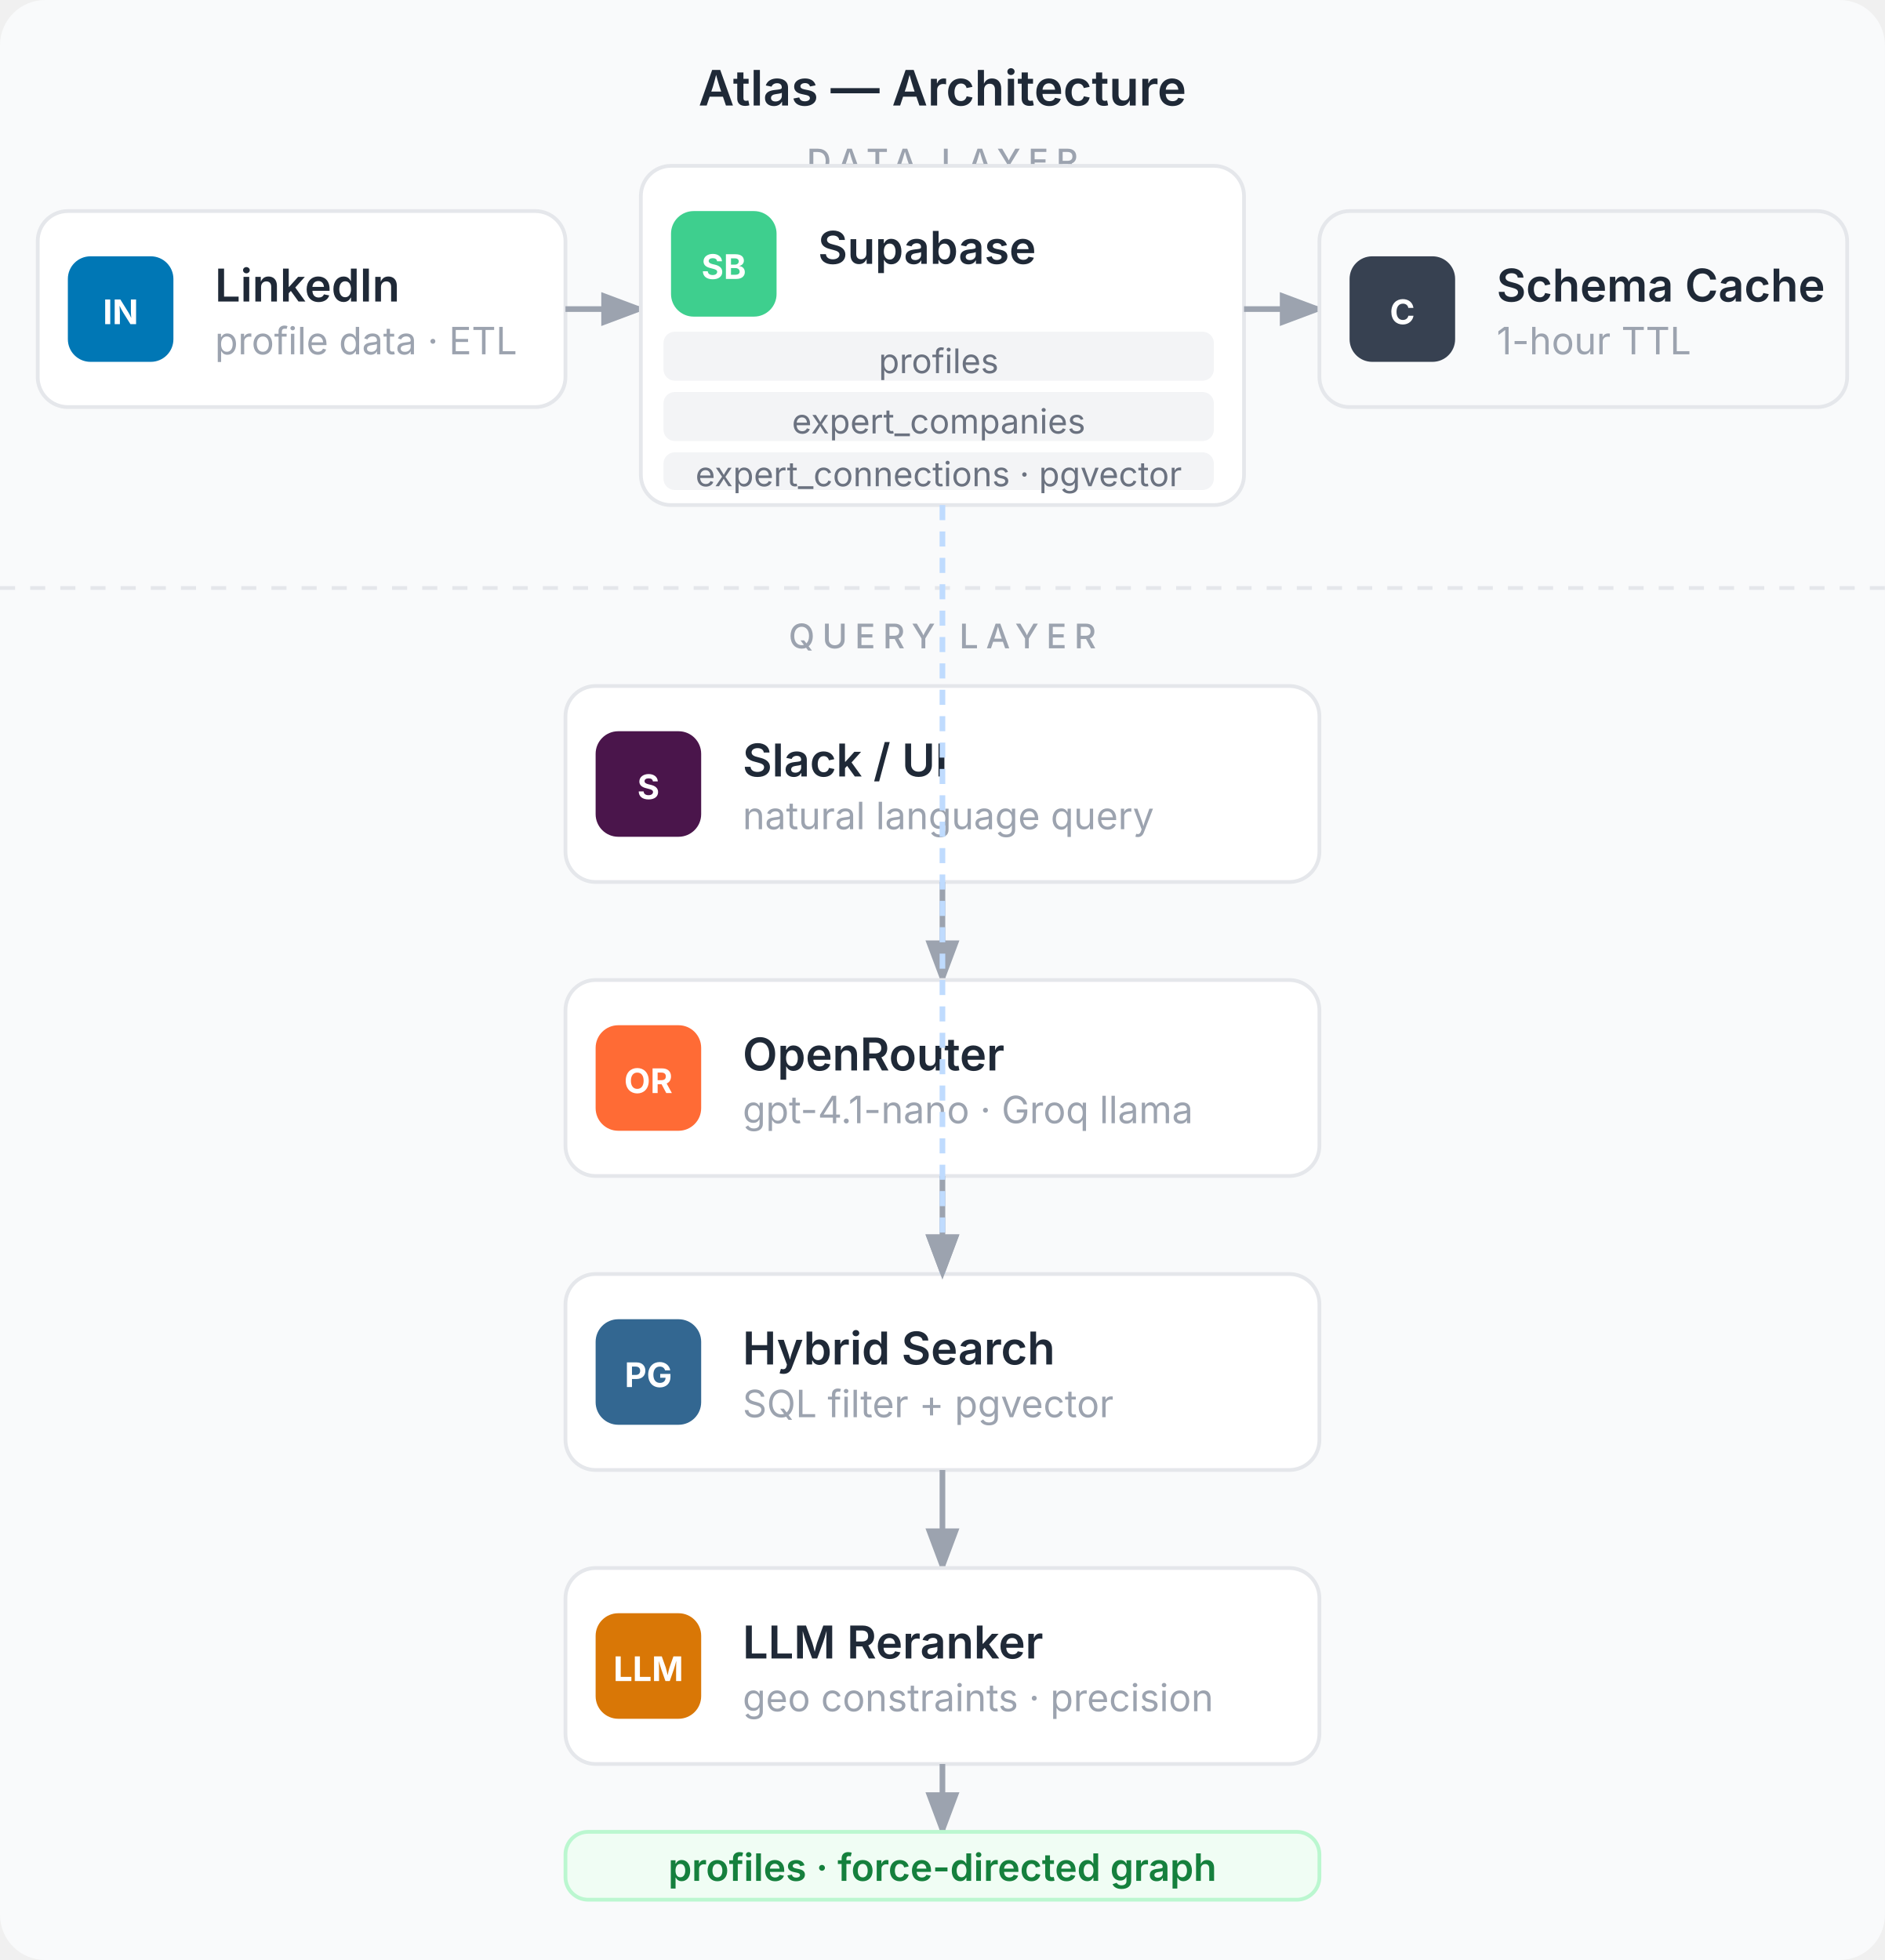
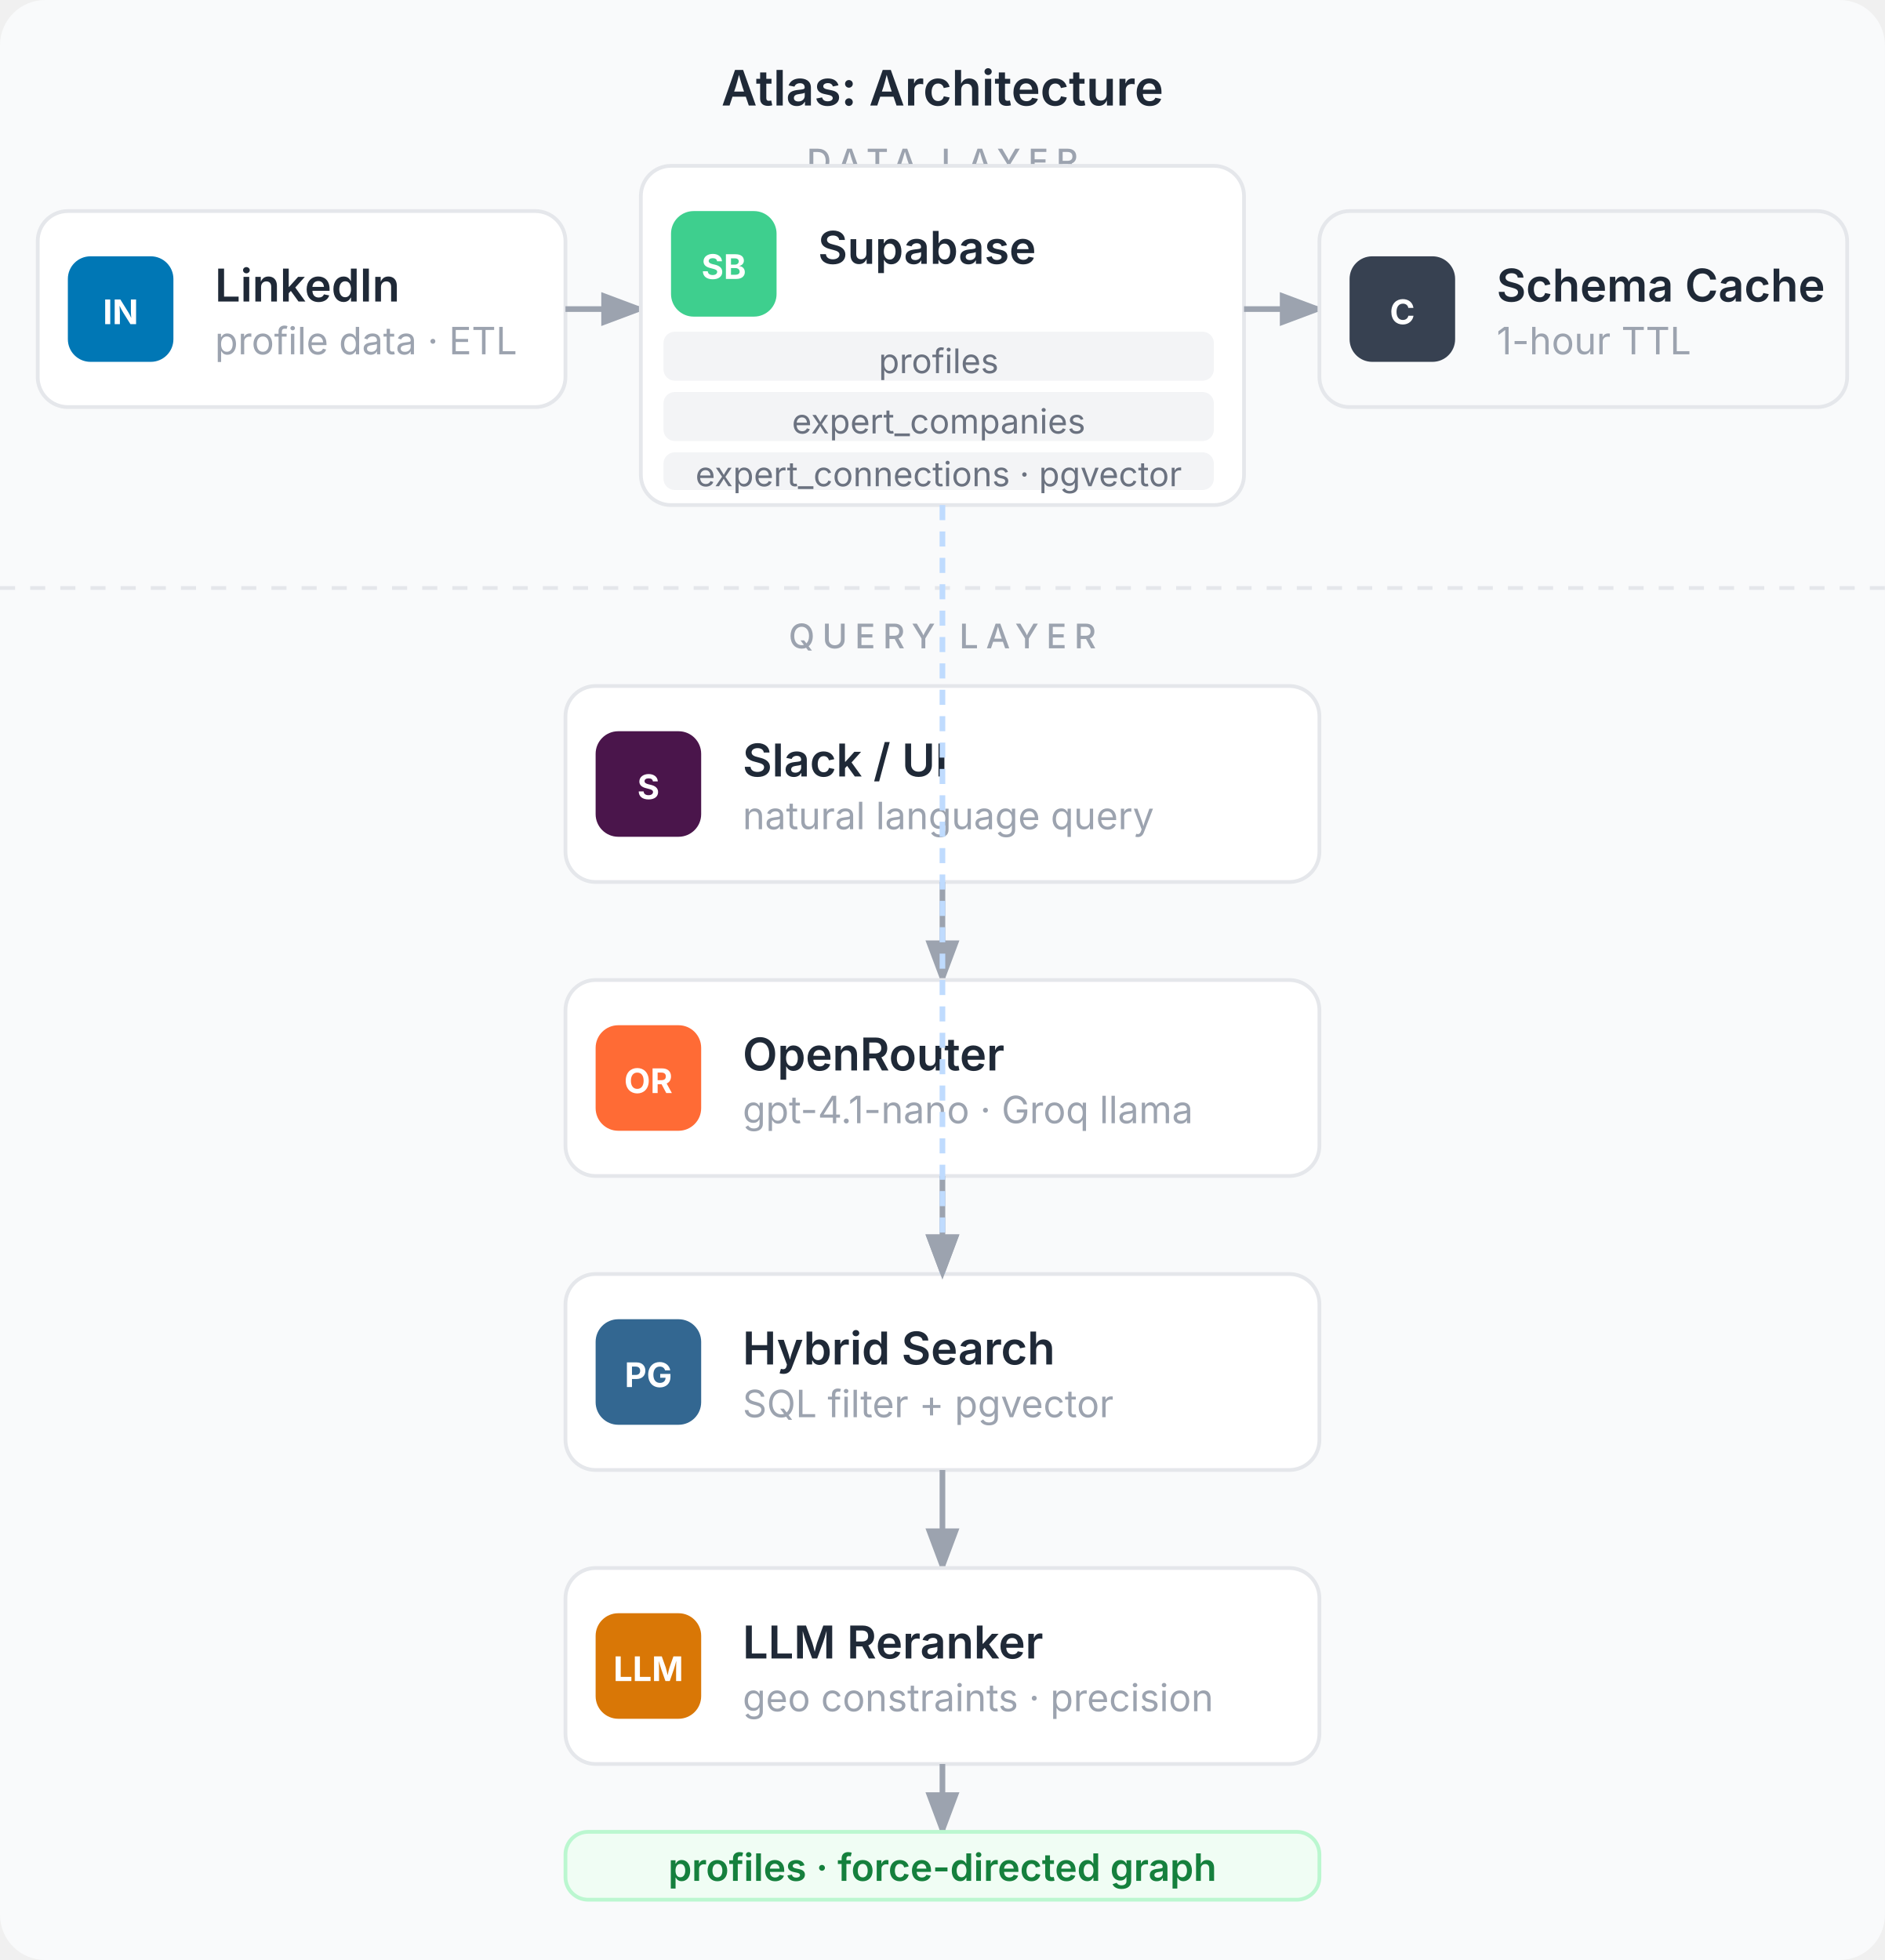
<svg xmlns="http://www.w3.org/2000/svg" width="500" height="520" font-family="-apple-system,BlinkMacSystemFont,'Segoe UI',sans-serif">
  <defs>
    <marker id="a" markerWidth="8" markerHeight="6" refX="7" refY="3" orient="auto">
      <polygon points="0 0,8 3,0 6" fill="#9CA3AF" />
    </marker>
  </defs>
  <rect width="500" height="520" rx="12" fill="#F9FAFB" />
-   <text x="250" y="28" text-anchor="middle" font-size="13" font-weight="600" fill="#1F2937">Atlas — Architecture</text>
+   <text x="250" y="28" text-anchor="middle" font-size="13" font-weight="600" fill="#1F2937">Atlas: Architecture</text>
  <text x="250" y="46" text-anchor="middle" font-size="9" font-weight="500" fill="#9CA3AF" letter-spacing="2">DATA LAYER</text>
  <rect x="10" y="56" width="140" height="52" rx="8" fill="white" stroke="#E5E7EB" />
  <rect x="18" y="68" width="28" height="28" rx="6" fill="#0077B5" />
  <text x="32" y="86" text-anchor="middle" font-size="9" font-weight="700" fill="white">IN</text>
  <text x="57" y="80" font-size="12" font-weight="600" fill="#1F2937">LinkedIn</text>
  <text x="57" y="94" font-size="10" fill="#9CA3AF">profile data · ETL</text>
  <line x1="150" y1="82" x2="170" y2="82" stroke="#9CA3AF" stroke-width="1.5" marker-end="url(#a)" />
  <rect x="170" y="44" width="160" height="90" rx="8" fill="white" stroke="#E5E7EB" />
  <rect x="178" y="56" width="28" height="28" rx="6" fill="#3ECF8E" />
  <text x="192" y="74" text-anchor="middle" font-size="9" font-weight="700" fill="white">SB</text>
  <text x="217" y="70" font-size="12" font-weight="600" fill="#1F2937">Supabase</text>
  <rect x="176" y="88" width="146" height="13" rx="3" fill="#F3F4F6" />
  <text x="249" y="99" text-anchor="middle" font-size="9" fill="#6B7280">profiles</text>
  <rect x="176" y="104" width="146" height="13" rx="3" fill="#F3F4F6" />
  <text x="249" y="115" text-anchor="middle" font-size="9" fill="#6B7280">expert_companies</text>
  <rect x="176" y="120" width="146" height="10" rx="3" fill="#F3F4F6" />
  <text x="249" y="129" text-anchor="middle" font-size="9" fill="#6B7280">expert_connections · pgvector</text>
  <line x1="330" y1="82" x2="350" y2="82" stroke="#9CA3AF" stroke-width="1.5" marker-end="url(#a)" />
  <rect x="350" y="56" width="140" height="52" rx="8" fill="#F9FAFB" stroke="#E5E7EB" />
  <rect x="358" y="68" width="28" height="28" rx="6" fill="#374151" />
  <text x="372" y="86" text-anchor="middle" font-size="9" font-weight="700" fill="white">C</text>
  <text x="397" y="80" font-size="12" font-weight="600" fill="#1F2937">Schema Cache</text>
  <text x="397" y="94" font-size="10" fill="#9CA3AF">1-hour TTL</text>
  <line x1="0" y1="156" x2="500" y2="156" stroke="#E5E7EB" stroke-width="1" stroke-dasharray="4,4" />
  <text x="250" y="172" text-anchor="middle" font-size="9" font-weight="500" fill="#9CA3AF" letter-spacing="2">QUERY LAYER</text>
  <rect x="150" y="182" width="200" height="52" rx="8" fill="white" stroke="#E5E7EB" />
  <rect x="158" y="194" width="28" height="28" rx="6" fill="#4A154B" />
  <text x="172" y="212" text-anchor="middle" font-size="9" font-weight="700" fill="white">S</text>
  <text x="197" y="206" font-size="12" font-weight="600" fill="#1F2937">Slack / UI</text>
  <text x="197" y="220" font-size="10" fill="#9CA3AF">natural language query</text>
  <line x1="250" y1="234" x2="250" y2="260" stroke="#9CA3AF" stroke-width="1.5" marker-end="url(#a)" />
  <rect x="150" y="260" width="200" height="52" rx="8" fill="white" stroke="#E5E7EB" />
  <rect x="158" y="272" width="28" height="28" rx="6" fill="#FF6B35" />
  <text x="172" y="290" text-anchor="middle" font-size="9" font-weight="700" fill="white">OR</text>
  <text x="197" y="284" font-size="12" font-weight="600" fill="#1F2937">OpenRouter</text>
  <text x="197" y="298" font-size="10" fill="#9CA3AF">gpt-4.1-nano · Groq llama</text>
  <line x1="250" y1="312" x2="250" y2="338" stroke="#9CA3AF" stroke-width="1.5" marker-end="url(#a)" />
  <rect x="150" y="338" width="200" height="52" rx="8" fill="white" stroke="#E5E7EB" />
  <rect x="158" y="350" width="28" height="28" rx="6" fill="#336791" />
  <text x="172" y="368" text-anchor="middle" font-size="9" font-weight="700" fill="white">PG</text>
  <text x="197" y="362" font-size="12" font-weight="600" fill="#1F2937">Hybrid Search</text>
  <text x="197" y="376" font-size="10" fill="#9CA3AF">SQL filter + pgvector</text>
  <path d="M250,134 C250,210 250,280 250,338" fill="none" stroke="#BFDBFE" stroke-width="1.5" stroke-dasharray="4,3" marker-end="url(#a)" />
  <line x1="250" y1="390" x2="250" y2="416" stroke="#9CA3AF" stroke-width="1.5" marker-end="url(#a)" />
  <rect x="150" y="416" width="200" height="52" rx="8" fill="white" stroke="#E5E7EB" />
  <rect x="158" y="428" width="28" height="28" rx="6" fill="#D97706" />
  <text x="172" y="446" text-anchor="middle" font-size="9" font-weight="700" fill="white">LLM</text>
  <text x="197" y="440" font-size="12" font-weight="600" fill="#1F2937">LLM Reranker</text>
  <text x="197" y="454" font-size="10" fill="#9CA3AF">geo constraints · precision</text>
  <line x1="250" y1="468" x2="250" y2="486" stroke="#9CA3AF" stroke-width="1.5" marker-end="url(#a)" />
  <rect x="150" y="486" width="200" height="18" rx="6" fill="#F0FDF4" stroke="#BBF7D0" />
  <text x="250" y="499" text-anchor="middle" font-size="10" font-weight="600" fill="#15803D">profiles · force-directed graph</text>
</svg>
